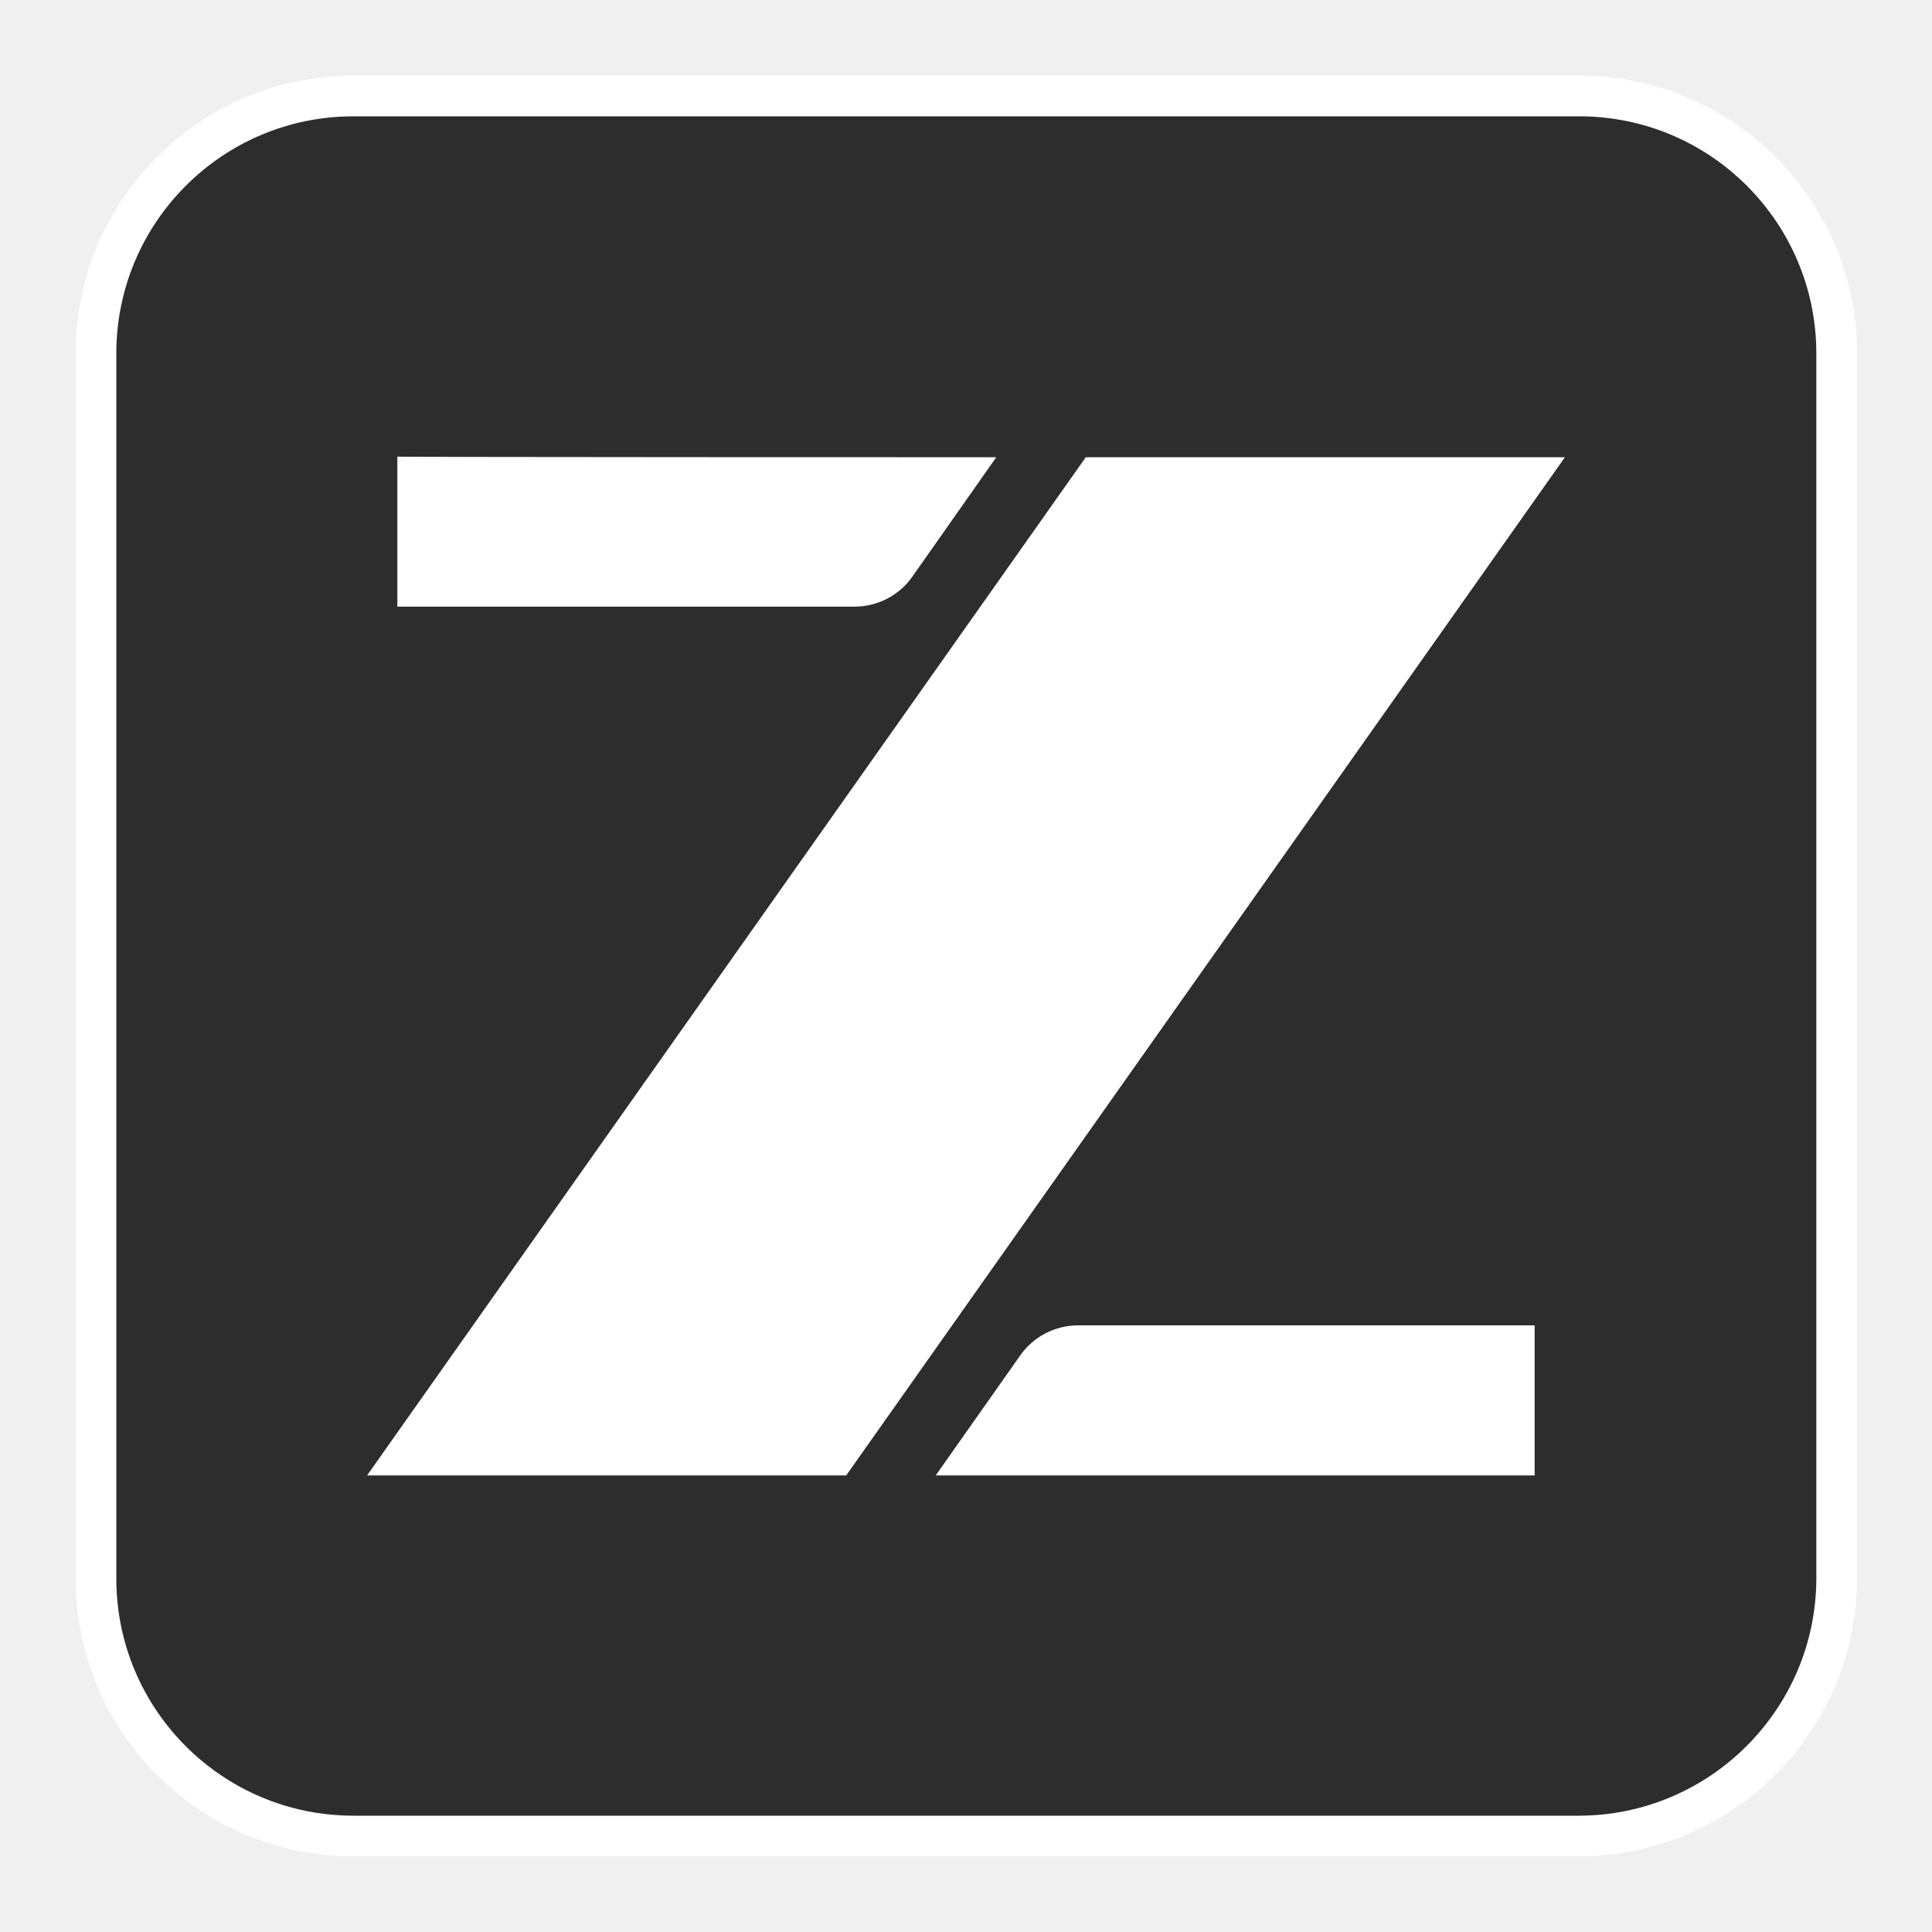
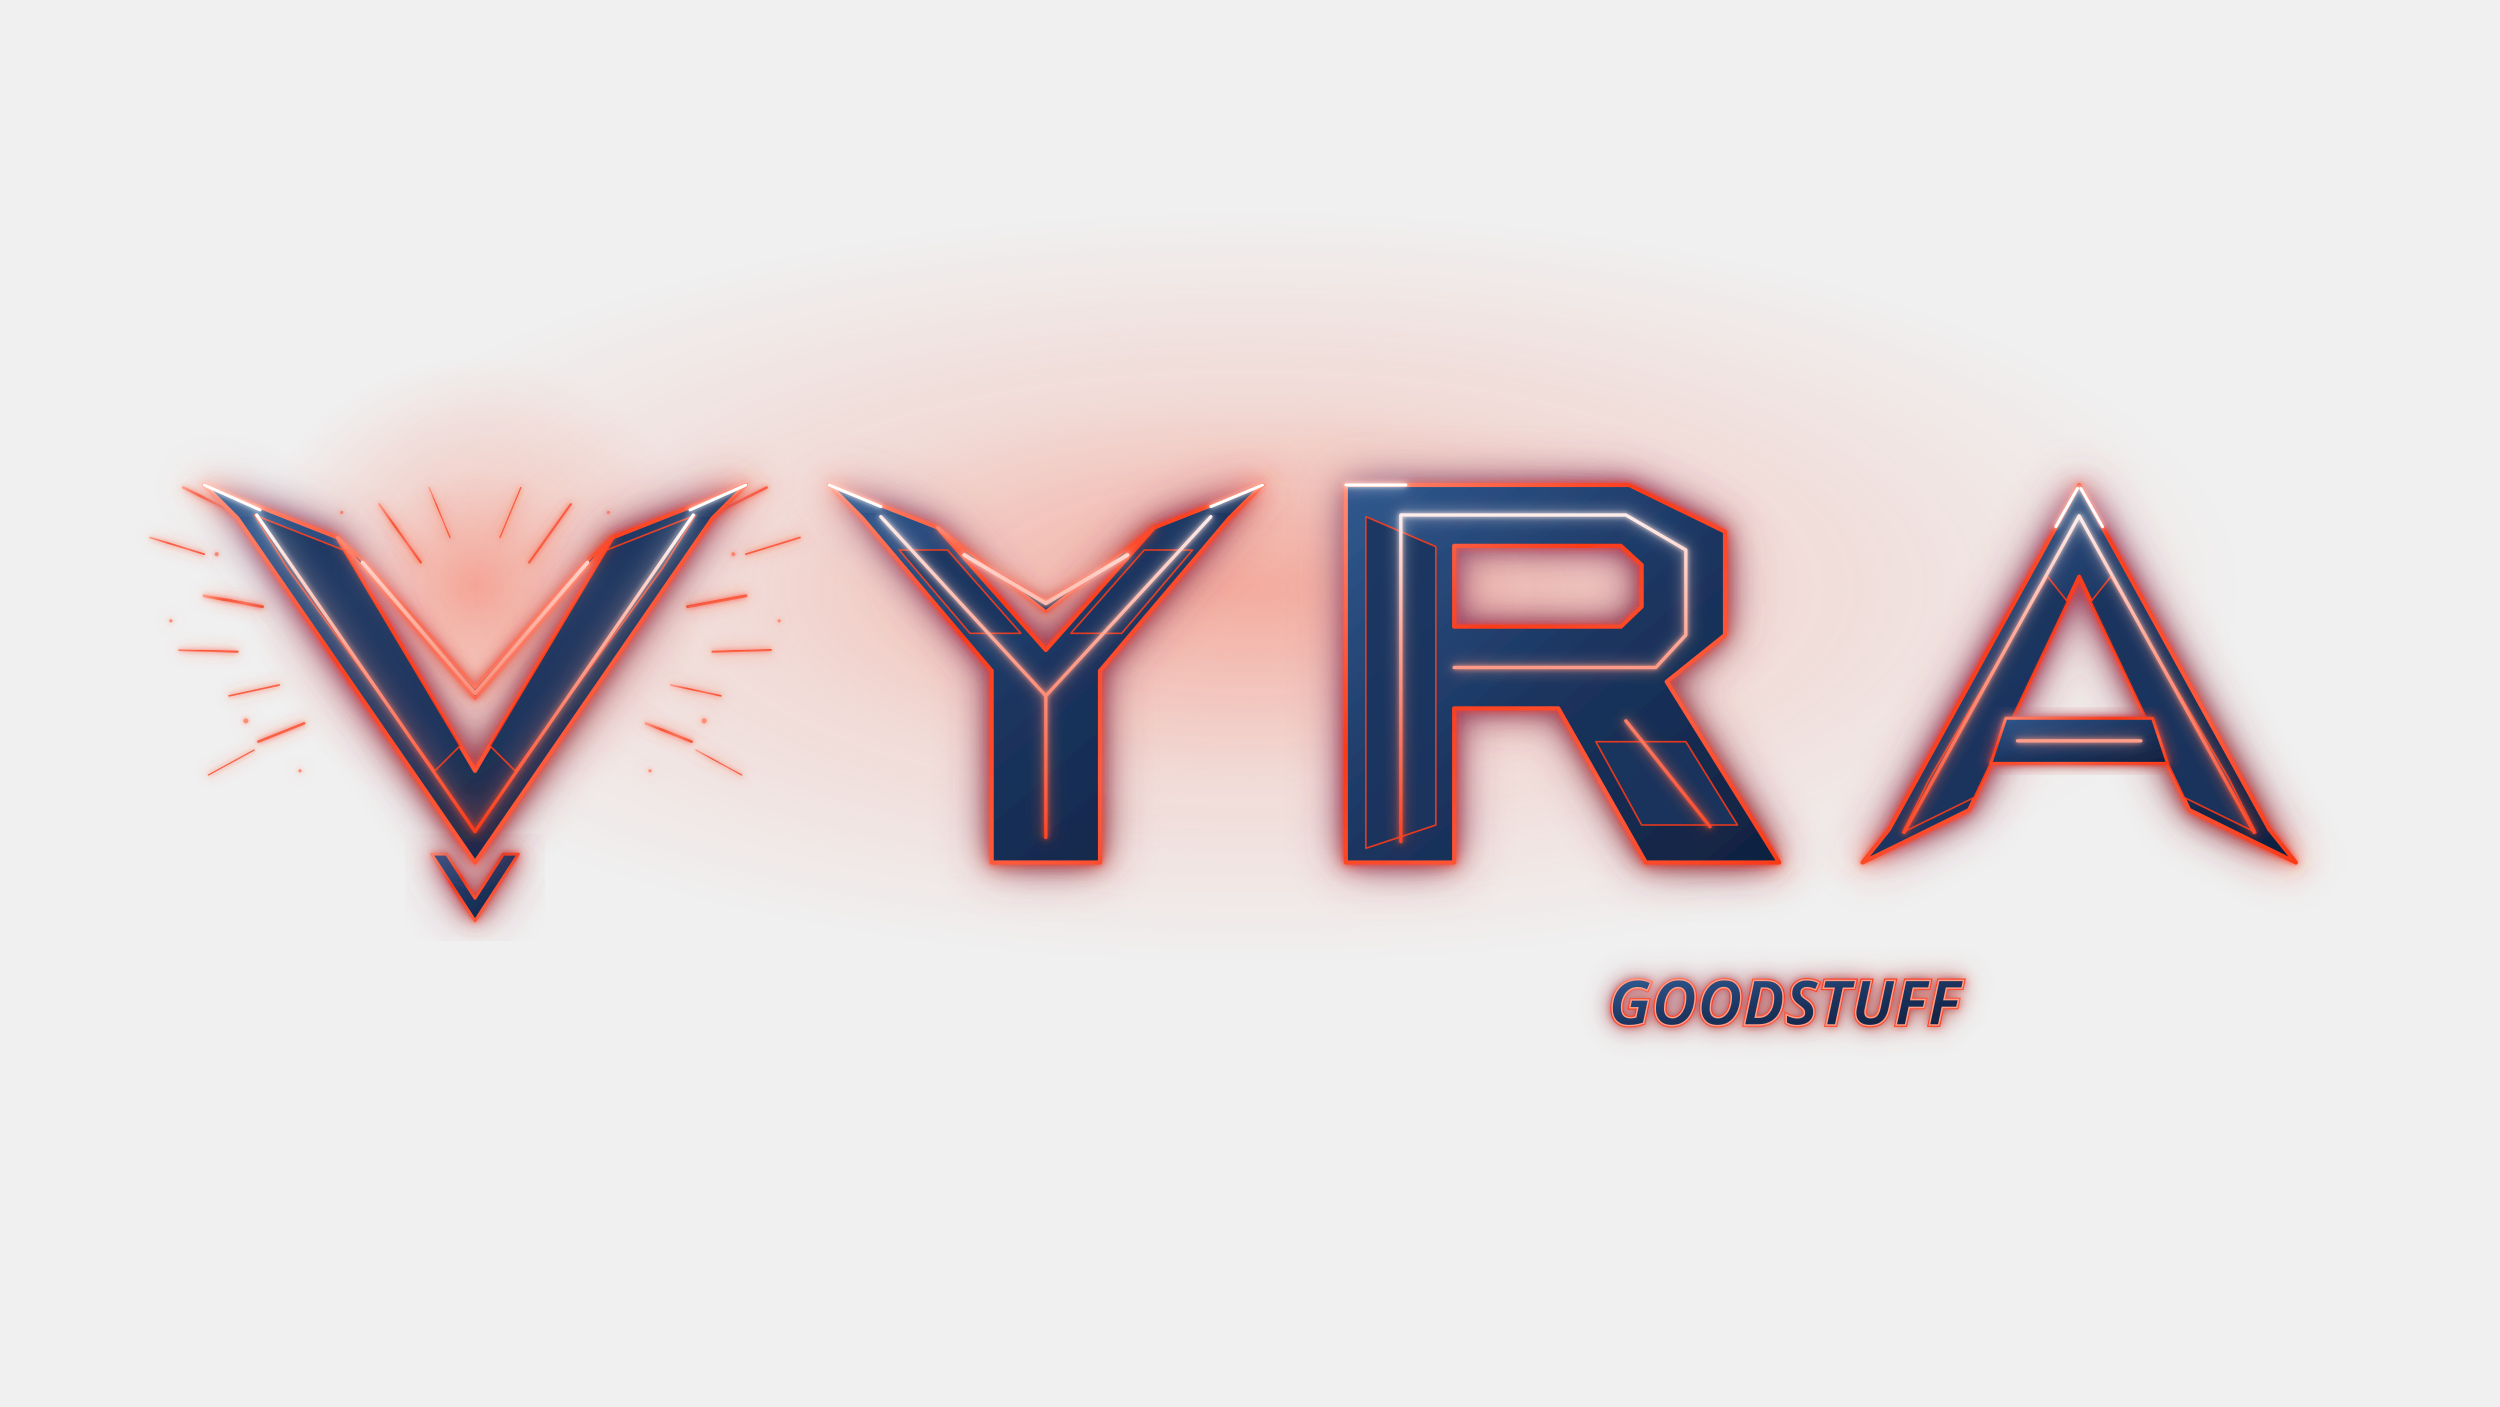
- <svg xmlns="http://www.w3.org/2000/svg" version="1.1" x="0px" y="0px" viewBox="0 0 30 30" style="enable-background:new 0 0 30 30;" xml:space="preserve">
+ <svg xmlns="http://www.w3.org/2000/svg" viewBox="0 0 1200 675">
  <defs>
-     <style type="text/css">
-     .st194{fill:#2D2D2D;stroke:#FFFFFF;stroke-width:0.632;stroke-miterlimit:10;}
-     .st23{fill:#FFFFFF;}
- 
-     .z-breathe {
-       animation: breathe 2.5s ease-in-out infinite;
-     }
- 
-     @keyframes breathe {
-       0%, 100% { opacity: 0.7; }
-       50% { opacity: 1; }
-     }
-   </style>
+     <linearGradient id="d" x1="0%" y1="0%" x2="100%" y2="100%">
+       <stop offset="0%" stop-color="#31598f" />
+       <stop offset="50%" stop-color="#1b3560" />
+       <stop offset="100%" stop-color="#10213f" />
+     </linearGradient>
+     <linearGradient id="b" x1="0%" y1="0%" x2="100%" y2="100%">
+       <stop offset="0%" stop-color="#ff8c75" />
+       <stop offset="35%" stop-color="#fa3a18" />
+       <stop offset="70%" stop-color="#ff5a3c" />
+       <stop offset="100%" stop-color="#fa3a18" />
+     </linearGradient>
+     <linearGradient id="f" x1="0%" y1="0%" x2="0%" y2="100%">
+       <stop offset="0%" stop-color="#fff" />
+       <stop offset="40%" stop-color="#fa9" />
+       <stop offset="100%" stop-color="#fa3a18" />
+     </linearGradient>
+     <linearGradient id="f2" gradientUnits="userSpaceOnUse" x1="0" y1="112" x2="0" y2="565">
+       <stop offset="0%" stop-color="#fff" />
+       <stop offset="40%" stop-color="#fa9" />
+       <stop offset="100%" stop-color="#fa3a18" />
+     </linearGradient>
+     <filter id="e" x="-30%" y="-30%" width="160%" height="160%">
+       <feGaussianBlur stdDeviation="4" result="blur1" />
+       <feGaussianBlur stdDeviation="12" result="blur2" />
+       <feGaussianBlur stdDeviation="24" result="blur3" />
+       <feMerge>
+         <feMergeNode in="blur3" />
+         <feMergeNode in="blur2" />
+         <feMergeNode in="blur1" />
+         <feMergeNode in="SourceGraphic" />
+       </feMerge>
+     </filter>
+     <filter id="c" x="-25%" y="-25%" width="150%" height="150%">
+       <feGaussianBlur stdDeviation="3" result="blur1" />
+       <feGaussianBlur stdDeviation="8" result="blur2" />
+       <feMerge>
+         <feMergeNode in="blur2" />
+         <feMergeNode in="blur1" />
+         <feMergeNode in="SourceGraphic" />
+       </feMerge>
+     </filter>
+     <filter id="h" filterUnits="userSpaceOnUse" x="-200" y="0" width="900" height="700">
+       <feGaussianBlur stdDeviation="3" result="blur1" />
+       <feGaussianBlur stdDeviation="8" result="blur2" />
+       <feMerge>
+         <feMergeNode in="blur2" />
+         <feMergeNode in="blur1" />
+         <feMergeNode in="SourceGraphic" />
+       </feMerge>
+     </filter>
+     <filter id="t" filterUnits="userSpaceOnUse" x="0" y="0" width="1200" height="675">
+       <feGaussianBlur stdDeviation="2" result="b1" />
+       <feGaussianBlur stdDeviation="6" result="b2" />
+       <feMerge>
+         <feMergeNode in="b2" />
+         <feMergeNode in="b1" />
+         <feMergeNode in="SourceGraphic" />
+       </feMerge>
+     </filter>
+     <radialGradient id="a" cx="50%" cy="42%" r="38%">
+       <stop offset="0%" stop-color="#fa3a18" stop-opacity=".38" />
+       <stop offset="50%" stop-color="#fa3a18" stop-opacity=".12" />
+       <stop offset="100%" stop-color="#fa3a18" stop-opacity="0" />
+     </radialGradient>
+     <style>
+       @keyframes pulse{0%,to{opacity:.45}50%{opacity:1}}@keyframes edge{0%,to{opacity:.82}50%{opacity:1}}@keyframes halo{0%,to{opacity:.5}50%{opacity:1}}@keyframes rays{0%,to{opacity:.35}50%{opacity:.95}}.glow{animation:pulse 2.4s ease-in-out infinite}.edge{animation:edge 2.4s ease-in-out infinite}.halo{animation:halo 4.8s ease-in-out infinite}.L1 .edge,.L1 .glow{animation-delay:0s}.L2 .glow{animation-delay:.45s}.L4 .glow{animation-delay:1.35s}@media (prefers-reduced-motion:reduce){.edge,.glow,.halo{animation:none}}
+     </style>
  </defs>
-   <g>
-     <path class="st194" d="M24.51,28.51H5.49c-2.21,0-4-1.79-4-4V5.49c0-2.21,1.79-4,4-4h19.03c2.21,0,4,1.79,4,4v19.03     C28.51,26.72,26.72,28.51,24.51,28.51z" />
-     <g class="z-breathe">
-       <path class="st23" d="M15.47,7.1l-1.3,1.85c-0.2,0.29-0.54,0.47-0.9,0.47h-7.1V7.09C6.16,7.1,15.47,7.1,15.47,7.1z" />
-       <polygon class="st23" points="24.3,7.1 13.14,22.91 5.7,22.91 16.86,7.1" />
-       <path class="st23" d="M14.53,22.91l1.31-1.86c0.2-0.29,0.54-0.47,0.9-0.47h7.09v2.33H14.53z" />
+   <ellipse class="halo" cx="600" cy="320" rx="620" ry="240" fill="url(#a)" />
+   <g class="L1" transform="matrix(.4 0 0 .4 -12 188)">
+     <circle class="halo" cx="600" cy="290" r="360" fill="url(#a)" />
+     <g stroke="url(#b)" stroke-linecap="round" filter="url(#c)" opacity=".85" style="animation:rays 1.8s ease-in-out infinite">
+       <path stroke-width="3" d="m250 115 60 30" />
+       <path stroke-width="2" d="m210 175 65 20" />
+       <path stroke-width="3.5" d="m275 245 70 13" />
+       <path stroke-width="2.5" d="m245 310 70 2" />
+       <path stroke-width="2" d="m305 365 60-13" />
+       <path stroke-width="3" d="m340 420 55-22" />
+       <path stroke-width="1.5" d="m280 460 55-30" />
+       <path stroke-width="3" d="m950 115-60 30" />
+       <path stroke-width="2" d="m990 175-65 20" />
+       <path stroke-width="3.5" d="m925 245-70 13" />
+       <path stroke-width="2.5" d="m955 310-70 2" />
+       <path stroke-width="2" d="m895 365-60-13" />
+       <path stroke-width="3" d="m860 420-55-22" />
+       <path stroke-width="1.5" d="m920 460-55-30" />
+       <path stroke-width="2.5" d="m485 135 50 70" />
+       <path stroke-width="2.5" d="m715 135-50 70" />
+       <path stroke-width="1.5" d="m545 115 25 60" />
+       <path stroke-width="1.5" d="m655 115-25 60" />
    </g>
+     <g fill="#ff8c75" filter="url(#c)">
+       <circle cx="290" cy="195" r="2.5" />
+       <circle cx="235" cy="275" r="2" />
+       <circle cx="325" cy="395" r="3" />
+       <circle cx="390" cy="455" r="2" />
+       <circle cx="910" cy="195" r="2.5" />
+       <circle cx="965" cy="275" r="2" />
+       <circle cx="875" cy="395" r="3" />
+       <circle cx="810" cy="455" r="2" />
+       <circle cx="440" cy="145" r="2" />
+       <circle cx="760" cy="145" r="2" />
+     </g>
+     <path class="edge" fill="url(#d)" stroke="url(#b)" stroke-width="3.5" stroke-linejoin="round" filter="url(#e)" d="m548 555 52 80 52-80h-18l-34 53-34-53z" />
+     <path class="edge" fill="url(#d)" stroke="url(#b)" stroke-width="5" stroke-linejoin="round" filter="url(#e)" d="m275 112 160 63 165 280 165-280 160-63-40 40-285 413-285-413z" />
+     <path fill="#19345e" stroke="#fa3a18" stroke-width="2" stroke-linejoin="round" opacity=".9" d="m335 148 107 42 140 235-30 30-177-243zm530 0-107 42-140 235 30 30 177-243z" />
+     <path class="glow" fill="none" stroke="url(#f)" stroke-width="4" stroke-linecap="round" stroke-linejoin="round" filter="url(#e)" d="m338 148 262 380 262-380" />
+     <path fill="url(#d)" stroke="url(#b)" stroke-width="3.5" stroke-linejoin="round" filter="url(#c)" d="m435 175 165 193 165-193-40 37-125 143-125-143z" />
+     <path class="glow" fill="none" stroke="url(#f2)" stroke-width="4.5" stroke-linecap="round" stroke-linejoin="round" filter="url(#e)" d="m465 205 135 157 135-157" />
+     <path fill="none" stroke="#fff" stroke-width="3.5" stroke-linecap="round" filter="url(#c)" d="m275 112 67 30" />
+     <path fill="none" stroke="#fff" stroke-width="3.5" stroke-linecap="round" filter="url(#c)" d="m925 112-67 30" />
+   </g>
+   <g class="L2" stroke-linejoin="round" stroke-linecap="round">
+     <path fill="url(#d)" stroke="url(#b)" stroke-width="5" filter="url(#e)" d="m0 112 130 51 130 147 130-147 130-51-40 40-155 183v230H195V335L40 152z" style="animation-delay:.45s" transform="matrix(.4 0 0 .4 398 188)" />
+     <path fill="#19345e" stroke="#fa3a18" stroke-width=".8" opacity=".9" d="M431.6 264h23.2l35.2 40h-24.4zm140.8 0h-23.2L514 304h24.4z" />
+     <path class="glow" fill="none" stroke="url(#f2)" stroke-width="4" filter="url(#h)" d="m62 150 198 215v170m198-385L260 365" transform="matrix(.4 0 0 .4 398 188)" />
+     <path fill="url(#d)" stroke="url(#b)" stroke-width="3.5" filter="url(#c)" d="m130 163 130 101 130-101-40 37-90 51-90-51z" transform="matrix(.4 0 0 .4 398 188)" />
+     <path class="glow" fill="none" stroke="url(#f2)" stroke-width="4.5" filter="url(#h)" d="m162 196 98 58 98-58" transform="matrix(.4 0 0 .4 398 188)" />
+     <path fill="none" stroke="#fff" stroke-width="3.5" filter="url(#c)" d="m0 112 62 26m458-26-62 26" transform="matrix(.4 0 0 .4 398 188)" />
+   </g>
+   <g class="L3" stroke-linejoin="round" stroke-linecap="round">
+     <path fill="url(#d)" fill-rule="evenodd" stroke="url(#b)" stroke-width="5" filter="url(#e)" d="M0 112h340l115 56v124l-70 56 135 217H360L255 380H130v185H0Zm130 73h200l25 23v50l-25 24H130Z" style="animation-delay:.9s" transform="matrix(.4 0 0 .4 646 188)" />
+     <path fill="#19345e" stroke="#fa3a18" stroke-width=".8" opacity=".9" d="m655.6 248 33.6 14.4V396l-33.6 11.2zM766 356h43.2l24.8 40h-46z" />
+     <path fill="none" stroke="url(#f2)" stroke-width="4" filter="url(#h)" d="M66 540V148h270l72 42v102l-36 39H130m206 64 101 127" style="animation-delay:.9s" transform="matrix(.4 0 0 .4 646 188)" />
+     <path fill="none" stroke="#fff" stroke-width="3.5" filter="url(#h)" d="M0 112h72" transform="matrix(.4 0 0 .4 646 188)" />
+   </g>
+   <g class="L4" stroke-linejoin="round" stroke-linecap="round">
+     <path fill="url(#d)" stroke="url(#b)" stroke-width="5" filter="url(#e)" d="m0 565 128-63 132-280 132 280 128 63-32-40-228-413L32 525z" style="animation-delay:1.35s" transform="matrix(.4 0 0 .4 894 188)" />
+     <path fill="#19345e" stroke="#fa3a18" stroke-width=".8" opacity=".9" d="m913.2 399.6 34.4-16.8 44.8-94-9.6-12L926 374zm169.6 0-34.4-16.8-44.8-94 9.6-12L1070 374z" />
+     <path class="glow" fill="none" stroke="url(#f2)" stroke-width="4" filter="url(#h)" d="m50 529 210-380 210 380" transform="matrix(.4 0 0 .4 894 188)" />
+     <path fill="url(#d)" stroke="url(#b)" stroke-width="3.5" filter="url(#c)" d="M172 392h176l18 54H154z" transform="matrix(.4 0 0 .4 894 188)" />
+     <path class="glow" fill="none" stroke="#ff9e8a" stroke-width="4" filter="url(#h)" d="M186 419h148" transform="matrix(.4 0 0 .4 894 188)" />
+     <path fill="none" stroke="#fff" stroke-width="3.5" filter="url(#c)" d="m258 116-26 46m30-46 26 46" transform="matrix(.4 0 0 .4 894 188)" />
+   </g>
+   <g filter="url(#t)" font-family="'Orbitron', 'Rajdhani', 'Eurostile', 'Bank Gothic', 'Arial Black', sans-serif" font-weight="900" font-style="italic">
+     <text x="772" y="492" font-size="30" textLength="330" fill="url(#d)" stroke="url(#b)" stroke-width="1.8" paint-order="stroke fill">GOODSTUFF</text>
+     <text x="772" y="492" font-size="30" textLength="330" fill="none" stroke="#ff9e8a" stroke-width=".7" style="animation:pulse 2.4s ease-in-out infinite;animation-delay:1.9s">GOODSTUFF</text>
  </g>
</svg>
